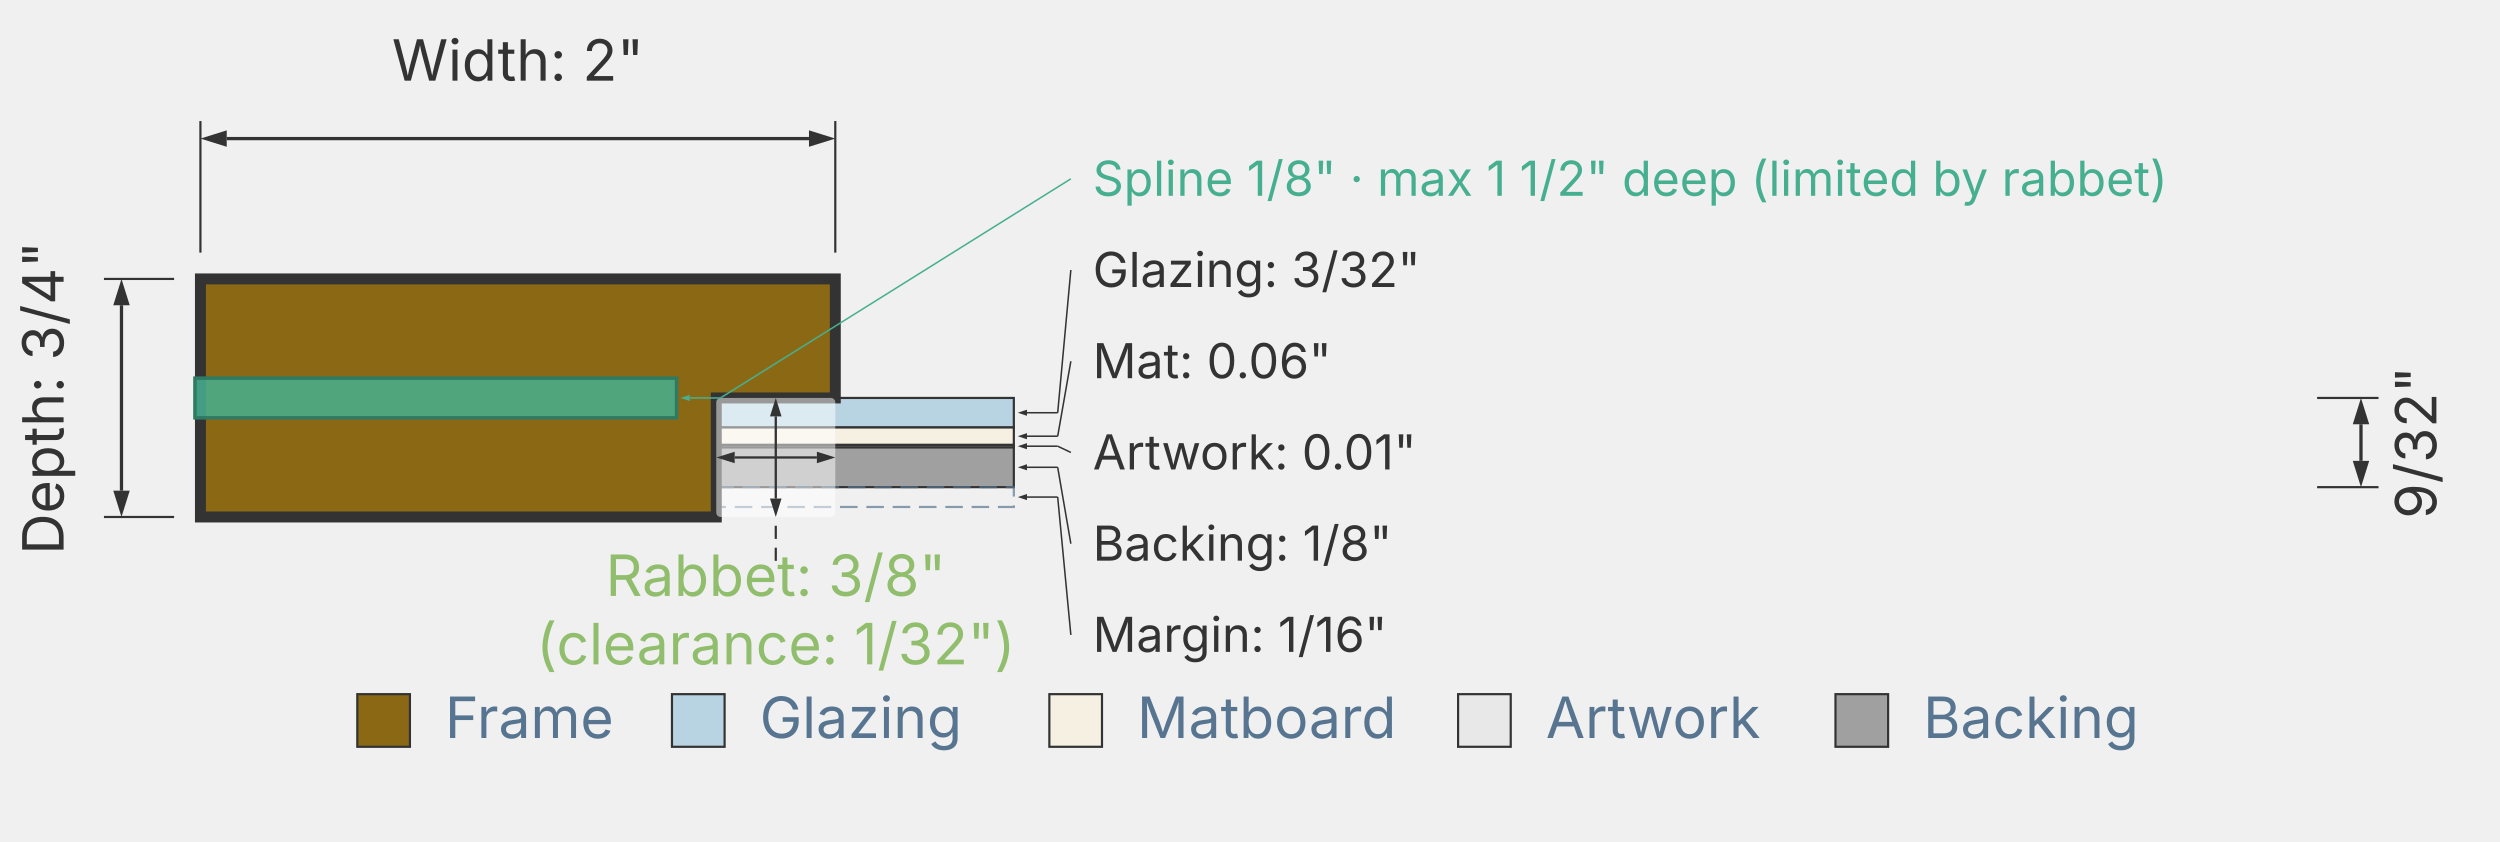
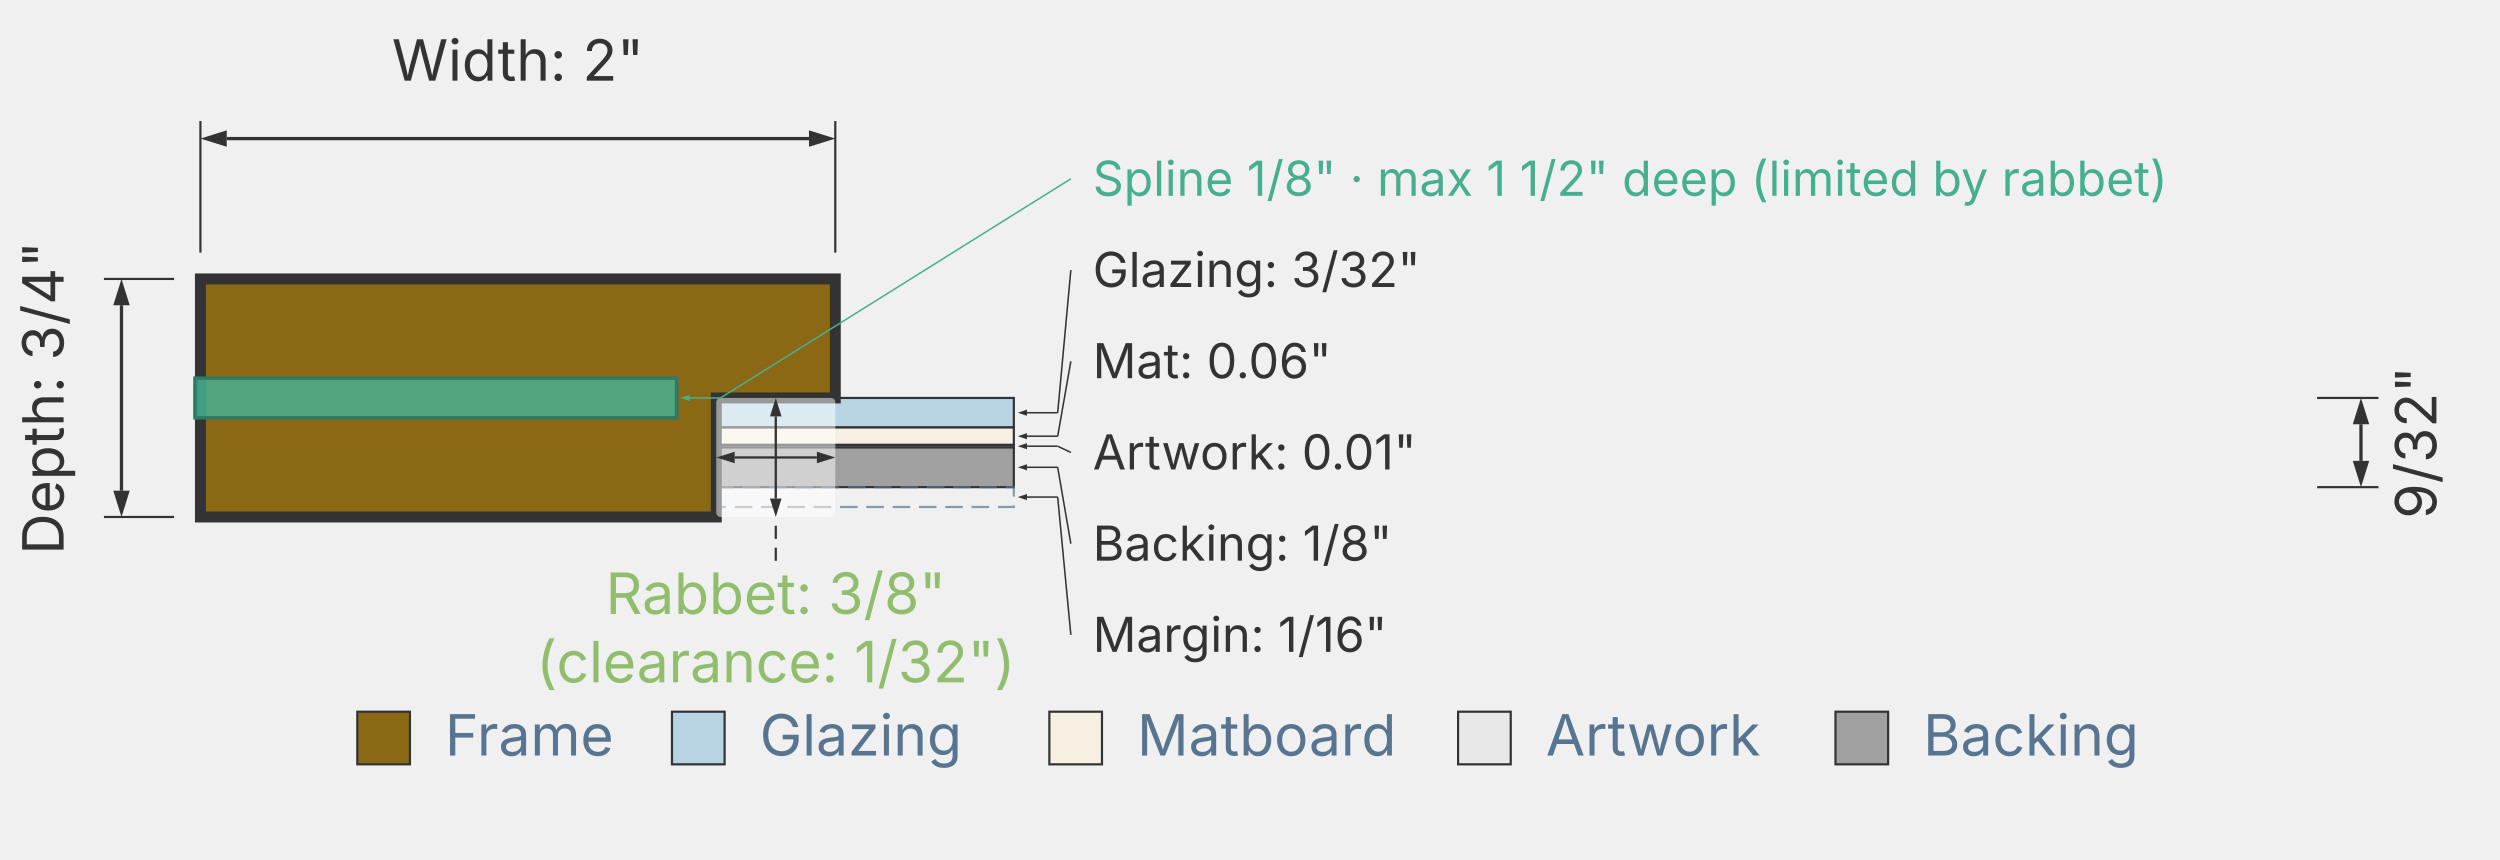
- <svg xmlns="http://www.w3.org/2000/svg" viewBox="-90.02 196.06 570.04 191.88">
+ <svg xmlns="http://www.w3.org/2000/svg" viewBox="-90.02 194.06 570.04 195.88">
  <g id="section-content" transform="translate(-90.02, 0)">
    <g id="section-geometry">
-       <rect x="163.32" y="286.80" width="67.85" height="6.73" stroke="#333333" stroke-width="0.5" fill="#B8D4E3" />
-       <rect x="163.32" y="293.53" width="67.85" height="3.98" stroke="#333333" stroke-width="0.5" fill="#F5F0E1" />
-       <rect x="163.32" y="297.51" width="67.85" height="0.58" stroke="#333333" stroke-width="0.5" fill="#E8E8E8" />
-       <rect x="163.32" y="298.09" width="67.85" height="9.05" stroke="#333333" stroke-width="0.5" fill="#A0A0A0" />
-       <rect x="163.32" y="307.14" width="67.85" height="4.52" stroke="#577590" stroke-width="0.5" stroke-dasharray="4,2" fill="none" opacity="0.7" />
-       <polygon points="45.70,259.66 190.46,259.66 190.46,286.80 163.32,286.80 163.32,313.94 45.70,313.94" stroke="#333333" stroke-width="2.5" fill="#8B6914" />
+       <rect x="163.32" y="284.80" width="67.85" height="6.73" stroke="#333333" stroke-width="0.5" fill="#B8D4E3" />
+       <rect x="163.32" y="291.53" width="67.85" height="3.98" stroke="#333333" stroke-width="0.5" fill="#F5F0E1" />
+       <rect x="163.32" y="295.51" width="67.85" height="0.58" stroke="#333333" stroke-width="0.5" fill="#E8E8E8" />
+       <rect x="163.32" y="296.09" width="67.85" height="9.05" stroke="#333333" stroke-width="0.5" fill="#A0A0A0" />
+       <rect x="163.32" y="305.14" width="67.85" height="4.52" stroke="#577590" stroke-width="0.5" stroke-dasharray="4,2" fill="none" opacity="0.7" />
+       <polygon points="45.70,257.66 190.46,257.66 190.46,284.80 163.32,284.80 163.32,311.94 45.70,311.94" stroke="#333333" stroke-width="2.5" fill="#8B6914" />
      <g id="spline-slots">
-         <rect x="44.45" y="282.28" width="109.82" height="9.05" fill="#46af8f" fill-opacity="0.85" stroke="#2e7a63" stroke-width="0.8" />
+         <rect x="44.45" y="280.28" width="109.82" height="9.05" fill="#46af8f" fill-opacity="0.85" stroke="#2e7a63" stroke-width="0.8" />
      </g>
    </g>
    <g id="section-dimensions">
-       <line x1="39.70" y1="259.66" x2="23.70" y2="259.66" stroke="#333333" stroke-width="0.5" />
-       <line x1="39.70" y1="313.94" x2="23.70" y2="313.94" stroke="#333333" stroke-width="0.5" />
-       <polygon points="27.70,259.66 25.83,265.66 29.58,265.66" fill="#333333" data-arrow="true" />
-       <line x1="27.70" y1="265.66" x2="27.70" y2="307.94" stroke="#333333" stroke-width="0.75" />
-       <polygon points="27.70,313.94 29.58,307.94 25.83,307.94" fill="#333333" data-arrow="true" />
-       <text x="14.50" y="286.80" fill="#333333" font-family="Inter, system-ui, -apple-system, sans-serif" font-size="13px" text-anchor="middle" transform="rotate(-90 14.50 286.80)">Depth: 3/4"</text>
-       <line x1="45.70" y1="253.66" x2="45.70" y2="223.66" stroke="#333333" stroke-width="0.5" />
-       <line x1="190.46" y1="253.66" x2="190.46" y2="223.66" stroke="#333333" stroke-width="0.5" />
-       <polygon points="45.70,227.66 51.70,229.53 51.70,225.78" fill="#333333" data-arrow="true" />
-       <line x1="51.70" y1="227.66" x2="184.46" y2="227.66" stroke="#333333" stroke-width="0.75" />
-       <polygon points="190.46,227.66 184.46,225.78 184.46,229.53" fill="#333333" data-arrow="true" />
-       <text transform="translate(118.08, 214.46)" fill="#333333" font-family="Inter, system-ui, -apple-system, sans-serif" font-size="13px" text-anchor="middle">Width: 2"</text>
-       <rect x="163.32" y="286.80" width="27.14" height="27.14" fill="#FFFFFF" fill-opacity="0.5" stroke="none" rx="1" />
-       <polygon points="163.32,300.37 167.52,301.68 167.52,299.06" fill="#333333" data-arrow="true" />
-       <line x1="167.52" y1="300.37" x2="186.26" y2="300.37" stroke="#333333" stroke-width="0.525" />
-       <polygon points="190.46,300.37 186.26,299.06 186.26,301.68" fill="#333333" data-arrow="true" />
-       <polygon points="176.89,286.80 175.57,291.00 178.20,291.00" fill="#333333" data-arrow="true" />
-       <line x1="176.89" y1="291.00" x2="176.89" y2="309.74" stroke="#333333" stroke-width="0.525" />
-       <polygon points="176.89,313.94 178.20,309.74 175.57,309.74" fill="#333333" data-arrow="true" />
-       <polygon points="155.17,286.80 157.27,287.50 157.27,286.10" fill="#46af8f" data-arrow="true" />
-       <line x1="157.27" y1="286.80" x2="164.27" y2="286.80" stroke="#46af8f" stroke-width="0.35" />
-       <line x1="164.27" y1="286.80" x2="244.17" y2="236.83" stroke="#46af8f" stroke-width="0.35" />
-       <text transform="translate(249.17, 240.70)" fill="#46af8f" font-family="Inter, system-ui, -apple-system, sans-serif" font-size="11.0px">Spline 1/8" · max 1 1/2" deep (limited by rabbet)</text>
-       <polygon points="232.07,290.17 234.17,290.87 234.17,289.47" fill="#333333" data-arrow="true" />
-       <line x1="234.17" y1="290.17" x2="241.17" y2="290.17" stroke="#333333" stroke-width="0.35" />
-       <line x1="241.17" y1="290.17" x2="244.17" y2="257.63" stroke="#333333" stroke-width="0.35" />
-       <text transform="translate(249.17, 261.50)" fill="#333333" font-family="Inter, system-ui, -apple-system, sans-serif" font-size="11.0px">Glazing: 3/32"</text>
-       <polygon points="232.07,295.52 234.17,296.22 234.17,294.82" fill="#333333" data-arrow="true" />
-       <line x1="234.17" y1="295.52" x2="241.17" y2="295.52" stroke="#333333" stroke-width="0.35" />
-       <line x1="241.17" y1="295.52" x2="244.17" y2="278.43" stroke="#333333" stroke-width="0.35" />
-       <text transform="translate(249.17, 282.30)" fill="#333333" font-family="Inter, system-ui, -apple-system, sans-serif" font-size="11.0px">Mat: 0.06"</text>
-       <polygon points="232.07,297.80 234.17,298.50 234.17,297.10" fill="#333333" data-arrow="true" />
-       <line x1="234.17" y1="297.80" x2="241.17" y2="297.80" stroke="#333333" stroke-width="0.35" />
-       <line x1="241.17" y1="297.80" x2="244.17" y2="299.23" stroke="#333333" stroke-width="0.35" />
-       <text transform="translate(249.17, 303.10)" fill="#333333" font-family="Inter, system-ui, -apple-system, sans-serif" font-size="11.0px">Artwork: 0.01"</text>
-       <polygon points="232.07,302.61 234.17,303.31 234.17,301.91" fill="#333333" data-arrow="true" />
-       <line x1="234.17" y1="302.61" x2="241.17" y2="302.61" stroke="#333333" stroke-width="0.35" />
-       <line x1="241.17" y1="302.61" x2="244.17" y2="320.03" stroke="#333333" stroke-width="0.35" />
-       <text transform="translate(249.17, 323.90)" fill="#333333" font-family="Inter, system-ui, -apple-system, sans-serif" font-size="11.0px">Backing: 1/8"</text>
-       <polygon points="232.07,309.40 234.17,310.10 234.17,308.70" fill="#333333" data-arrow="true" />
-       <line x1="234.17" y1="309.40" x2="241.17" y2="309.40" stroke="#333333" stroke-width="0.35" />
-       <line x1="241.17" y1="309.40" x2="244.17" y2="340.83" stroke="#333333" stroke-width="0.35" />
-       <text transform="translate(249.17, 344.70)" fill="#333333" font-family="Inter, system-ui, -apple-system, sans-serif" font-size="11.0px">Margin: 1/16"</text>
-       <line x1="528.34" y1="286.80" x2="542.34" y2="286.80" stroke="#333333" stroke-width="0.5" />
-       <line x1="528.34" y1="307.14" x2="542.34" y2="307.14" stroke="#333333" stroke-width="0.5" />
-       <polygon points="538.34,286.80 536.47,292.80 540.22,292.80" fill="#333333" data-arrow="true" />
-       <line x1="538.34" y1="292.80" x2="538.34" y2="301.14" stroke="#333333" stroke-width="0.75" />
-       <polygon points="538.34,307.14 540.22,301.14 536.47,301.14" fill="#333333" data-arrow="true" />
-       <text x="555.54" y="296.97" fill="#333333" font-family="Inter, system-ui, -apple-system, sans-serif" font-size="13px" text-anchor="middle" transform="rotate(-90 555.54 296.97)">9/32"</text>
-       <line x1="176.89" y1="315.94" x2="176.89" y2="325.94" stroke="#333333" stroke-width="0.5" stroke-dasharray="3,2" />
-       <text transform="translate(176.89, 331.94)" fill="#90be6d" font-family="Inter, system-ui, -apple-system, sans-serif" font-size="13px" text-anchor="middle">Rabbet: 3/8"</text>
-       <text transform="translate(176.89, 347.54)" fill="#90be6d" font-family="Inter, system-ui, -apple-system, sans-serif" font-size="13px" text-anchor="middle">(clearance: 1/32")</text>
+       <line x1="39.70" y1="257.66" x2="23.70" y2="257.66" stroke="#333333" stroke-width="0.5" />
+       <line x1="39.70" y1="311.94" x2="23.70" y2="311.94" stroke="#333333" stroke-width="0.5" />
+       <polygon points="27.70,257.66 25.83,263.66 29.58,263.66" fill="#333333" data-arrow="true" />
+       <line x1="27.70" y1="263.66" x2="27.70" y2="305.94" stroke="#333333" stroke-width="0.75" />
+       <polygon points="27.70,311.94 29.58,305.94 25.83,305.94" fill="#333333" data-arrow="true" />
+       <text x="14.50" y="284.80" fill="#333333" font-family="Inter, system-ui, -apple-system, sans-serif" font-size="13px" text-anchor="middle" transform="rotate(-90 14.50 284.80)">Depth: 3/4"</text>
+       <line x1="45.70" y1="251.66" x2="45.70" y2="221.66" stroke="#333333" stroke-width="0.5" />
+       <line x1="190.46" y1="251.66" x2="190.46" y2="221.66" stroke="#333333" stroke-width="0.5" />
+       <polygon points="45.70,225.66 51.70,227.53 51.70,223.78" fill="#333333" data-arrow="true" />
+       <line x1="51.70" y1="225.66" x2="184.46" y2="225.66" stroke="#333333" stroke-width="0.75" />
+       <polygon points="190.46,225.66 184.46,223.78 184.46,227.53" fill="#333333" data-arrow="true" />
+       <text transform="translate(118.08, 212.46)" fill="#333333" font-family="Inter, system-ui, -apple-system, sans-serif" font-size="13px" text-anchor="middle">Width: 2"</text>
+       <rect x="163.32" y="284.80" width="27.14" height="27.14" fill="#FFFFFF" fill-opacity="0.5" stroke="none" rx="1" />
+       <polygon points="163.32,298.37 167.52,299.68 167.52,297.06" fill="#333333" data-arrow="true" />
+       <line x1="167.52" y1="298.37" x2="186.26" y2="298.37" stroke="#333333" stroke-width="0.525" />
+       <polygon points="190.46,298.37 186.26,297.06 186.26,299.68" fill="#333333" data-arrow="true" />
+       <polygon points="176.89,284.80 175.57,289.00 178.20,289.00" fill="#333333" data-arrow="true" />
+       <line x1="176.89" y1="289.00" x2="176.89" y2="307.74" stroke="#333333" stroke-width="0.525" />
+       <polygon points="176.89,311.94 178.20,307.74 175.57,307.74" fill="#333333" data-arrow="true" />
+       <polygon points="155.17,284.80 157.27,285.50 157.27,284.10" fill="#46af8f" data-arrow="true" />
+       <line x1="157.27" y1="284.80" x2="164.27" y2="284.80" stroke="#46af8f" stroke-width="0.35" />
+       <line x1="164.27" y1="284.80" x2="244.17" y2="234.83" stroke="#46af8f" stroke-width="0.35" />
+       <text transform="translate(249.17, 238.70)" fill="#46af8f" font-family="Inter, system-ui, -apple-system, sans-serif" font-size="11.0px">Spline 1/8" · max 1 1/2" deep (limited by rabbet)</text>
+       <polygon points="232.07,288.17 234.17,288.87 234.17,287.47" fill="#333333" data-arrow="true" />
+       <line x1="234.17" y1="288.17" x2="241.17" y2="288.17" stroke="#333333" stroke-width="0.35" />
+       <line x1="241.17" y1="288.17" x2="244.17" y2="255.63" stroke="#333333" stroke-width="0.35" />
+       <text transform="translate(249.17, 259.50)" fill="#333333" font-family="Inter, system-ui, -apple-system, sans-serif" font-size="11.0px">Glazing: 3/32"</text>
+       <polygon points="232.07,293.52 234.17,294.22 234.17,292.82" fill="#333333" data-arrow="true" />
+       <line x1="234.17" y1="293.52" x2="241.17" y2="293.52" stroke="#333333" stroke-width="0.35" />
+       <line x1="241.17" y1="293.52" x2="244.17" y2="276.43" stroke="#333333" stroke-width="0.35" />
+       <text transform="translate(249.17, 280.30)" fill="#333333" font-family="Inter, system-ui, -apple-system, sans-serif" font-size="11.0px">Mat: 0.06"</text>
+       <polygon points="232.07,295.80 234.17,296.50 234.17,295.10" fill="#333333" data-arrow="true" />
+       <line x1="234.17" y1="295.80" x2="241.17" y2="295.80" stroke="#333333" stroke-width="0.35" />
+       <line x1="241.17" y1="295.80" x2="244.17" y2="297.23" stroke="#333333" stroke-width="0.35" />
+       <text transform="translate(249.17, 301.10)" fill="#333333" font-family="Inter, system-ui, -apple-system, sans-serif" font-size="11.0px">Artwork: 0.01"</text>
+       <polygon points="232.07,300.61 234.17,301.31 234.17,299.91" fill="#333333" data-arrow="true" />
+       <line x1="234.17" y1="300.61" x2="241.17" y2="300.61" stroke="#333333" stroke-width="0.35" />
+       <line x1="241.17" y1="300.61" x2="244.17" y2="318.03" stroke="#333333" stroke-width="0.35" />
+       <text transform="translate(249.17, 321.90)" fill="#333333" font-family="Inter, system-ui, -apple-system, sans-serif" font-size="11.0px">Backing: 1/8"</text>
+       <polygon points="232.07,307.40 234.17,308.10 234.17,306.70" fill="#333333" data-arrow="true" />
+       <line x1="234.17" y1="307.40" x2="241.17" y2="307.40" stroke="#333333" stroke-width="0.35" />
+       <line x1="241.17" y1="307.40" x2="244.17" y2="338.83" stroke="#333333" stroke-width="0.35" />
+       <text transform="translate(249.17, 342.70)" fill="#333333" font-family="Inter, system-ui, -apple-system, sans-serif" font-size="11.0px">Margin: 1/16"</text>
+       <line x1="528.34" y1="284.80" x2="542.34" y2="284.80" stroke="#333333" stroke-width="0.5" />
+       <line x1="528.34" y1="305.14" x2="542.34" y2="305.14" stroke="#333333" stroke-width="0.5" />
+       <polygon points="538.34,284.80 536.47,290.80 540.22,290.80" fill="#333333" data-arrow="true" />
+       <line x1="538.34" y1="290.80" x2="538.34" y2="299.14" stroke="#333333" stroke-width="0.75" />
+       <polygon points="538.34,305.14 540.22,299.14 536.47,299.14" fill="#333333" data-arrow="true" />
+       <text x="555.54" y="294.97" fill="#333333" font-family="Inter, system-ui, -apple-system, sans-serif" font-size="13px" text-anchor="middle" transform="rotate(-90 555.54 294.97)">9/32"</text>
+       <line x1="176.89" y1="313.94" x2="176.89" y2="321.94" stroke="#333333" stroke-width="0.5" stroke-dasharray="3,2" />
+       <text transform="translate(176.89, 334.04)" fill="#90be6d" font-family="Inter, system-ui, -apple-system, sans-serif" font-size="13px" text-anchor="middle">Rabbet: 3/8"</text>
+       <text transform="translate(176.89, 349.64)" fill="#90be6d" font-family="Inter, system-ui, -apple-system, sans-serif" font-size="13px" text-anchor="middle">(clearance: 1/32")</text>
    </g>
  </g>
  <g id="legend">
-     <rect x="-8.55" y="354.34" width="12" height="12" fill="#8B6914" stroke="#333333" stroke-width="0.5" />
-     <text transform="translate(11.45, 364.34)" fill="#577590" font-family="Inter, system-ui, -apple-system, sans-serif" font-size="13px">Frame</text>
-     <rect x="63.20" y="354.34" width="12" height="12" fill="#B8D4E3" stroke="#333333" stroke-width="0.5" />
-     <text transform="translate(83.20, 364.34)" fill="#577590" font-family="Inter, system-ui, -apple-system, sans-serif" font-size="13px">Glazing</text>
-     <rect x="149.25" y="354.34" width="12" height="12" fill="#F5F0E1" stroke="#333333" stroke-width="0.5" />
-     <text transform="translate(169.25, 364.34)" fill="#577590" font-family="Inter, system-ui, -apple-system, sans-serif" font-size="13px">Matboard</text>
-     <rect x="242.45" y="354.34" width="12" height="12" fill="#E8E8E8" stroke="#333333" stroke-width="0.5" />
-     <text transform="translate(262.45, 364.34)" fill="#577590" font-family="Inter, system-ui, -apple-system, sans-serif" font-size="13px">Artwork</text>
-     <rect x="328.50" y="354.34" width="12" height="12" fill="#A0A0A0" stroke="#333333" stroke-width="0.5" />
-     <text transform="translate(348.50, 364.34)" fill="#577590" font-family="Inter, system-ui, -apple-system, sans-serif" font-size="13px">Backing</text>
+     <rect x="-8.55" y="356.34" width="12" height="12" fill="#8B6914" stroke="#333333" stroke-width="0.5" />
+     <text transform="translate(11.45, 366.34)" fill="#577590" font-family="Inter, system-ui, -apple-system, sans-serif" font-size="13px">Frame</text>
+     <rect x="63.20" y="356.34" width="12" height="12" fill="#B8D4E3" stroke="#333333" stroke-width="0.5" />
+     <text transform="translate(83.20, 366.34)" fill="#577590" font-family="Inter, system-ui, -apple-system, sans-serif" font-size="13px">Glazing</text>
+     <rect x="149.25" y="356.34" width="12" height="12" fill="#F5F0E1" stroke="#333333" stroke-width="0.5" />
+     <text transform="translate(169.25, 366.34)" fill="#577590" font-family="Inter, system-ui, -apple-system, sans-serif" font-size="13px">Matboard</text>
+     <rect x="242.45" y="356.34" width="12" height="12" fill="#E8E8E8" stroke="#333333" stroke-width="0.5" />
+     <text transform="translate(262.45, 366.34)" fill="#577590" font-family="Inter, system-ui, -apple-system, sans-serif" font-size="13px">Artwork</text>
+     <rect x="328.50" y="356.34" width="12" height="12" fill="#A0A0A0" stroke="#333333" stroke-width="0.5" />
+     <text transform="translate(348.50, 366.34)" fill="#577590" font-family="Inter, system-ui, -apple-system, sans-serif" font-size="13px">Backing</text>
  </g>
</svg>
